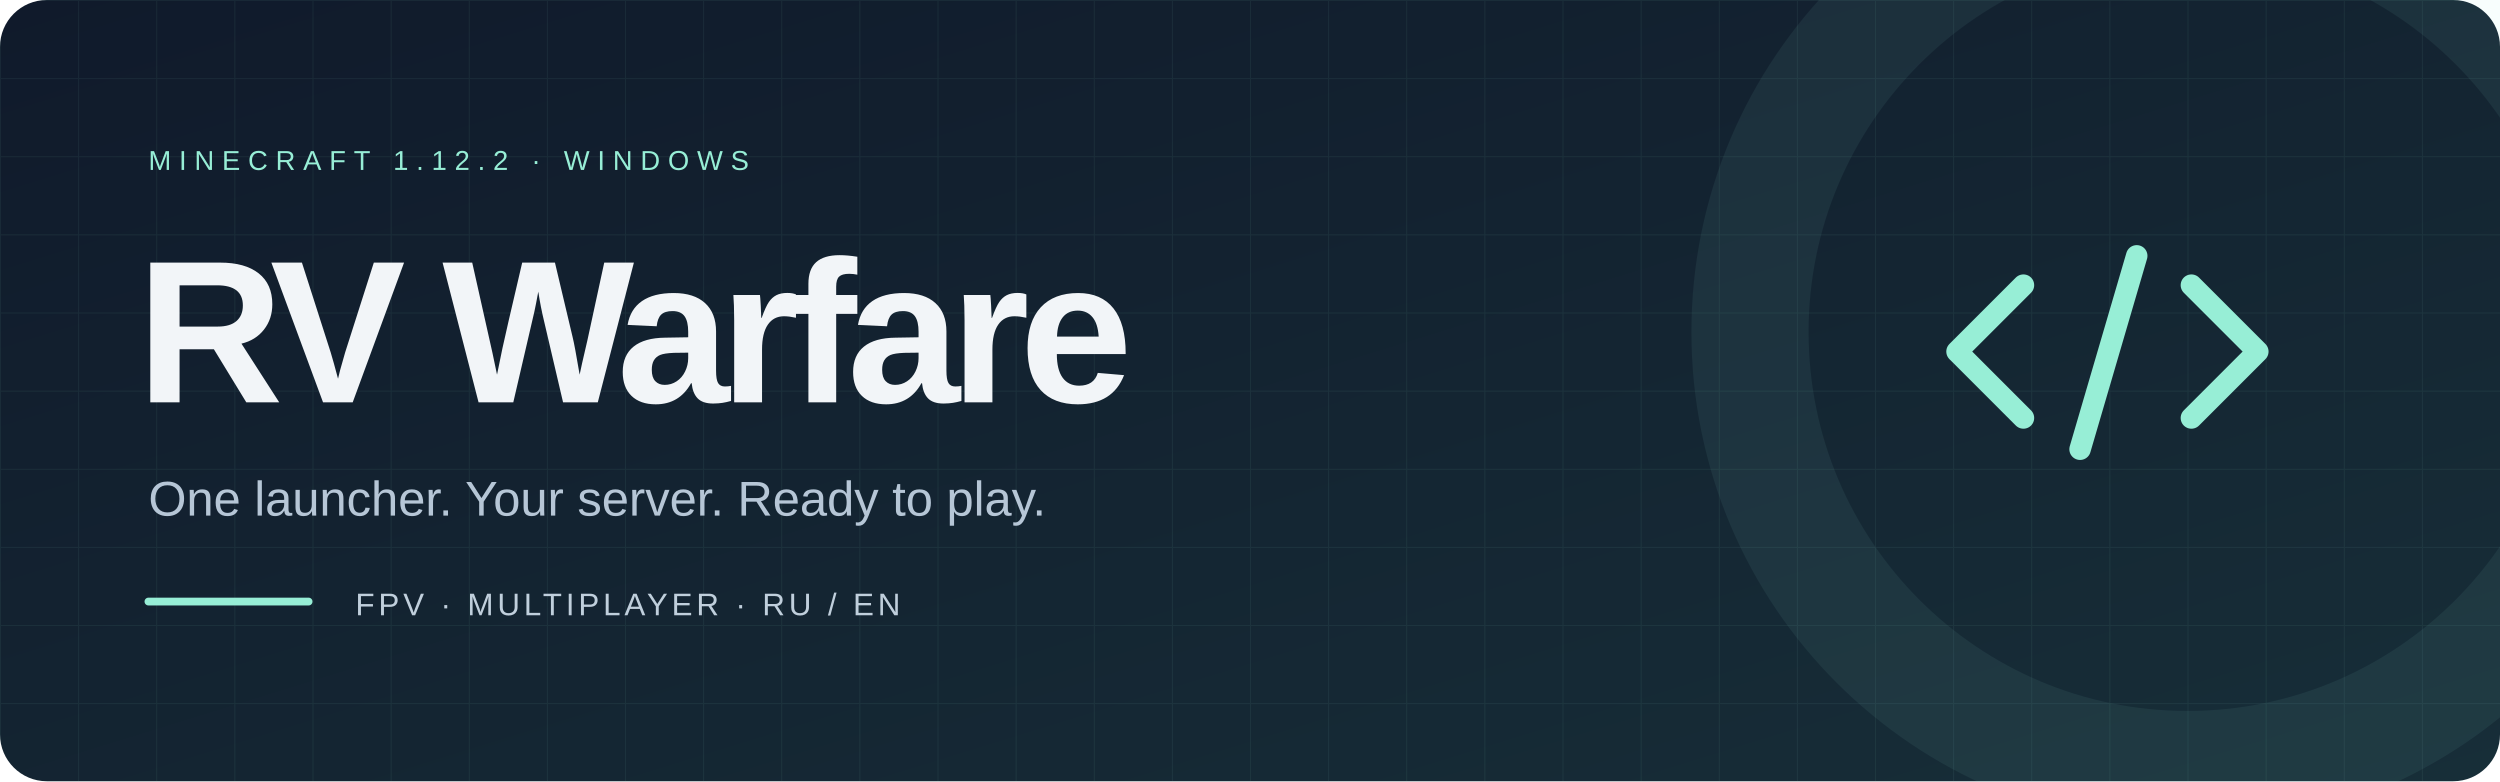
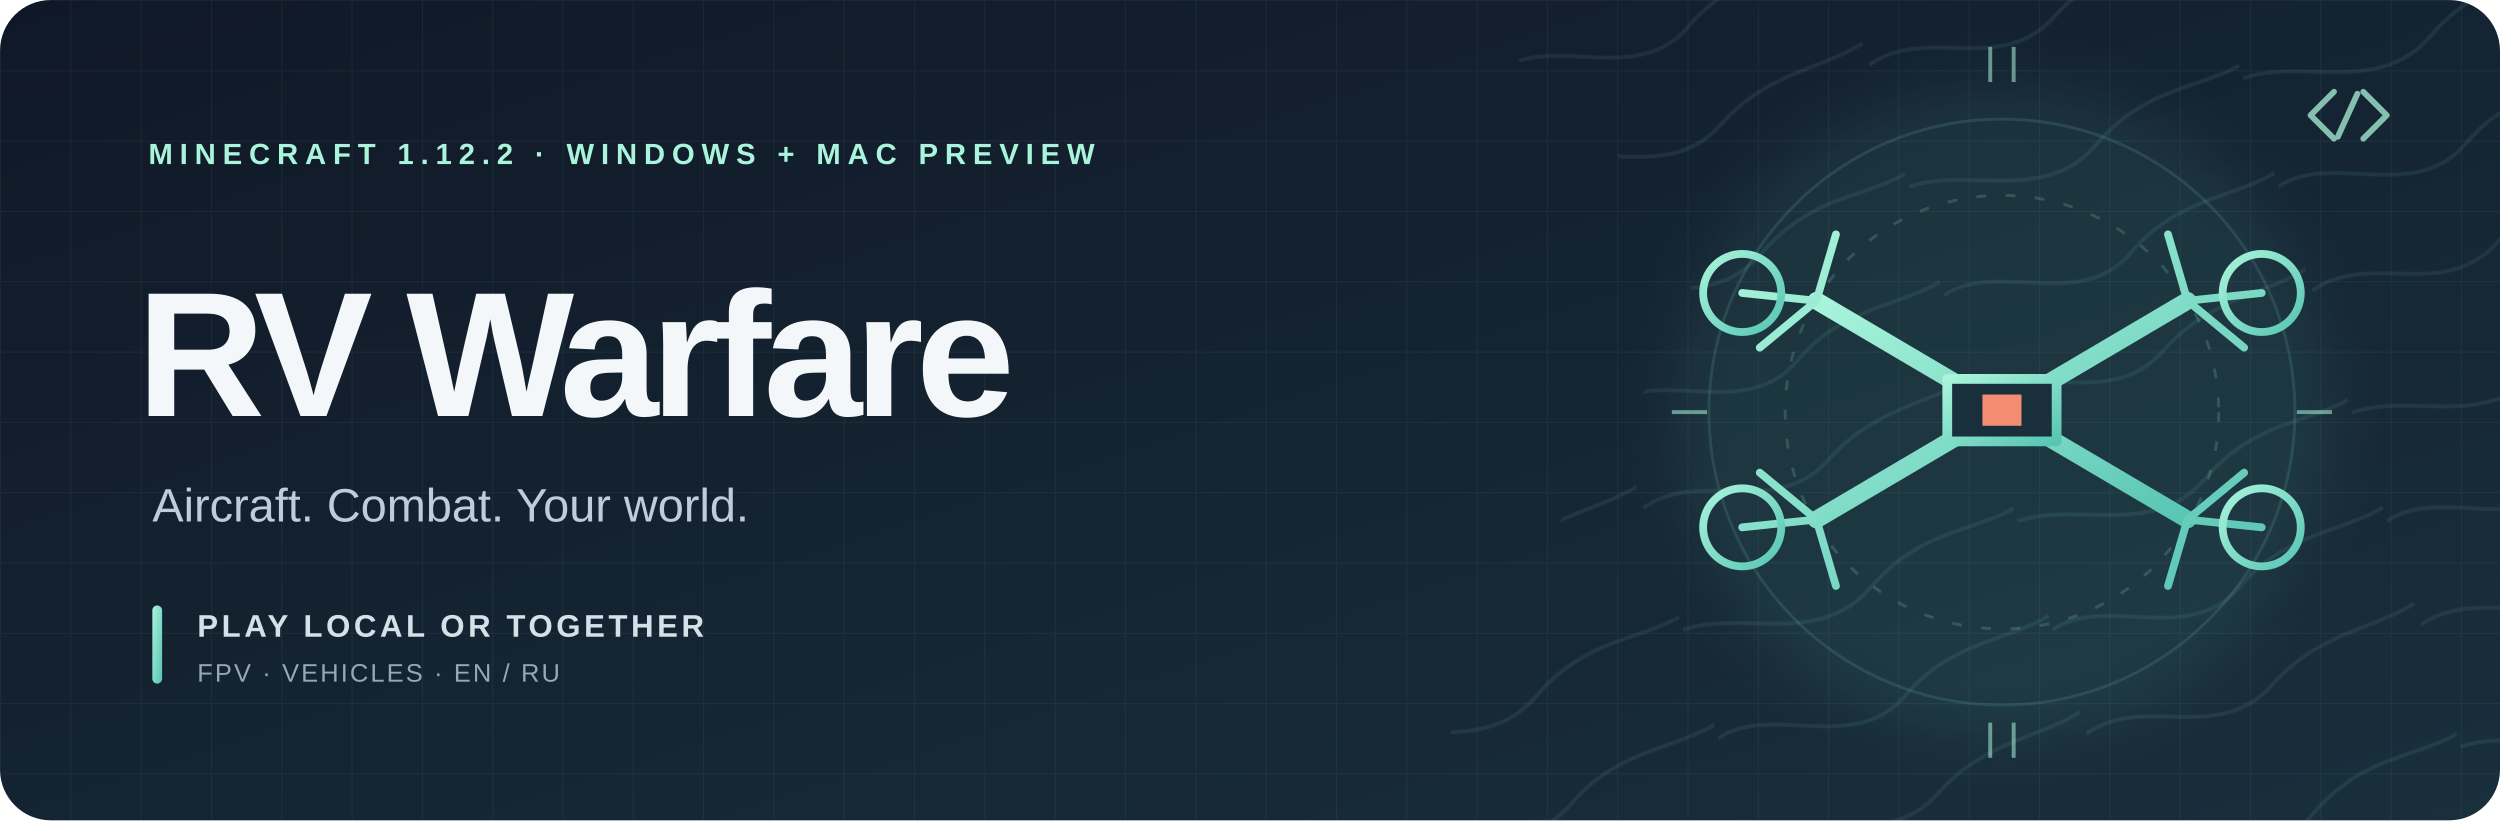
- <svg xmlns="http://www.w3.org/2000/svg" width="1280" height="400" viewBox="0 0 1280 400" role="img" aria-label="RV Warfare — Minecraft 1.12.2, Windows launcher, FPV and multiplayer">
+ <svg xmlns="http://www.w3.org/2000/svg" width="1280" height="420" viewBox="0 0 1280 420" role="img" aria-labelledby="title description">
  <defs>
-     <linearGradient id="bg" x2="1" y2="1">
-       <stop stop-color="#101a2b" />
-       <stop offset="1" stop-color="#172e38" />
+     <linearGradient id="background" x1="0" y1="0" x2="1" y2="1">
+       <stop stop-color="#101827" />
+       <stop offset="1" stop-color="#192f3c" />
    </linearGradient>
-     <pattern id="grid" width="40" height="40" patternUnits="userSpaceOnUse">
-       <path d="M40 0H0V40" fill="none" stroke="#87d7c3" stroke-opacity=".07" />
+     <linearGradient id="accent" x1="0" y1="0" x2="1" y2="1">
+       <stop stop-color="#a9f4db" />
+       <stop offset="1" stop-color="#58c5b3" />
+     </linearGradient>
+     <pattern id="grid" width="36" height="36" patternUnits="userSpaceOnUse">
+       <path d="M36 0H0V36" fill="none" stroke="#a9f4db" stroke-opacity=".055" />
    </pattern>
+     <pattern id="terrain" width="180" height="180" patternUnits="userSpaceOnUse" patternTransform="rotate(-18)">
+       <path d="M-25 42C15 12 54 69 98 42s75-1 107-28M-15 100c36-32 73 25 113 0s77-2 103-27M-15 155c42-30 72 22 113-2s75-4 103-28" fill="none" stroke="#8ce3cf" stroke-opacity=".09" stroke-width="2" />
+     </pattern>
+     <filter id="glow" x="-.5" y="-.5" width="2" height="2">
+       <feGaussianBlur stdDeviation="14" />
+     </filter>
  </defs>
-   <rect width="1280" height="400" rx="24" fill="url(#bg)" />
-   <rect width="1280" height="400" rx="24" fill="url(#grid)" />
-   <circle cx="1120" cy="170" r="224" fill="none" stroke="#97eed6" stroke-opacity=".07" stroke-width="60" />
-   <g transform="translate(1010 124)" fill="none" stroke="#97eed6" stroke-width="11" stroke-linecap="round" stroke-linejoin="round">
-     <path d="M26 22L-8 56 26 90M112 22L146 56 112 90M84 7L55 106" />
+   <rect width="1280" height="420" rx="26" fill="url(#background)" />
+   <rect width="1280" height="420" rx="26" fill="url(#grid)" />
+   <path d="M745 0h535v420H704c91-91 75-151 139-221S823 78 745 0" fill="url(#terrain)" />
+   <circle cx="1025" cy="211" r="168" fill="#67d2bd" opacity=".09" filter="url(#glow)" />
+   <circle cx="1025" cy="211" r="150" fill="none" stroke="#8ce3cf" stroke-opacity=".13" stroke-width="1.5" />
+   <circle cx="1025" cy="211" r="111" fill="none" stroke="#8ce3cf" stroke-opacity=".19" stroke-width="1.5" stroke-dasharray="5 10" />
+   <g fill="none" stroke="url(#accent)" stroke-linecap="round" stroke-linejoin="round">
+     <path d="M1025 210L930 154M1025 210L1120 154M1025 210L930 266M1025 210L1120 266" stroke-width="9" />
+     <path d="M997 194h56v32h-56z" fill="#192f3c" stroke-width="5" />
+     <path d="M930 154l-38-4m38 4 10-34m-10 34-29 24m219-24 38-4m-38 4-10-34m10 34 29 24M930 266l-38 4m38-4 10 34m-10-34-29-24m219 24 38 4m-38-4-10 34m10-34 29-24" stroke-width="4" />
+     <circle cx="892" cy="150" r="20" stroke-width="4" />
+     <circle cx="1158" cy="150" r="20" stroke-width="4" />
+     <circle cx="892" cy="270" r="20" stroke-width="4" />
+     <circle cx="1158" cy="270" r="20" stroke-width="4" />
+     <path d="M1015 202h20v16h-20z" fill="#f28d72" stroke="none" />
  </g>
-   <text x="76" y="87" fill="#97eed6" font-family="Segoe UI,Arial,sans-serif" font-size="14" letter-spacing="4">MINECRAFT 1.12.2 · WINDOWS</text>
-   <text x="70" y="206" fill="#f2f5f8" font-family="Segoe UI,Arial,sans-serif" font-size="104" font-weight="700" letter-spacing="-5">RV Warfare</text>
-   <text x="76" y="264" fill="#b6c6d6" font-family="Segoe UI,Arial,sans-serif" font-size="25">One launcher. Your server. Ready to play.</text>
-   <path d="M76 308H158" stroke="#97eed6" stroke-width="4" stroke-linecap="round" />
-   <text x="182" y="315" fill="#c0cfdc" font-family="Segoe UI,Arial,sans-serif" font-size="16" letter-spacing="2">FPV · MULTIPLAYER · RU / EN</text>
+   <path d="M1019 42v-18m12 18v-18M1019 388v-18m12 18v-18M856 211h18m302 0h18" stroke="#a9f4db" stroke-opacity=".55" stroke-width="2" />
+   <text x="76" y="84" fill="#a9f4db" font-family="Segoe UI,Arial,sans-serif" font-size="15" font-weight="600" letter-spacing="3.5">MINECRAFT 1.12.2  ·  WINDOWS + MAC PREVIEW</text>
+   <text x="70" y="213" fill="#f4f7fa" font-family="Segoe UI,Arial,sans-serif" font-size="91" font-weight="750" letter-spacing="-4">RV Warfare</text>
+   <text x="78" y="267" fill="#c0ccda" font-family="Segoe UI,Arial,sans-serif" font-size="24">Aircraft. Combat. Your world.</text>
+   <rect x="78" y="310" width="5" height="40" rx="2.5" fill="url(#accent)" />
+   <text x="101" y="326" fill="#d4e1e6" font-family="Segoe UI,Arial,sans-serif" font-size="16" font-weight="600" letter-spacing="1.8">PLAY LOCAL OR TOGETHER</text>
+   <text x="101" y="349" fill="#93aab5" font-family="Segoe UI,Arial,sans-serif" font-size="13" letter-spacing="1.1">FPV  ·  VEHICLES  ·  EN / RU</text>
+   <g transform="translate(1183 47)" fill="none" stroke="#a9f4db" stroke-opacity=".75" stroke-width="3" stroke-linecap="round" stroke-linejoin="round">
+     <path d="M12 0L0 12l12 12M27 0l12 12-12 12M24 1L14 23" />
+   </g>
</svg>
